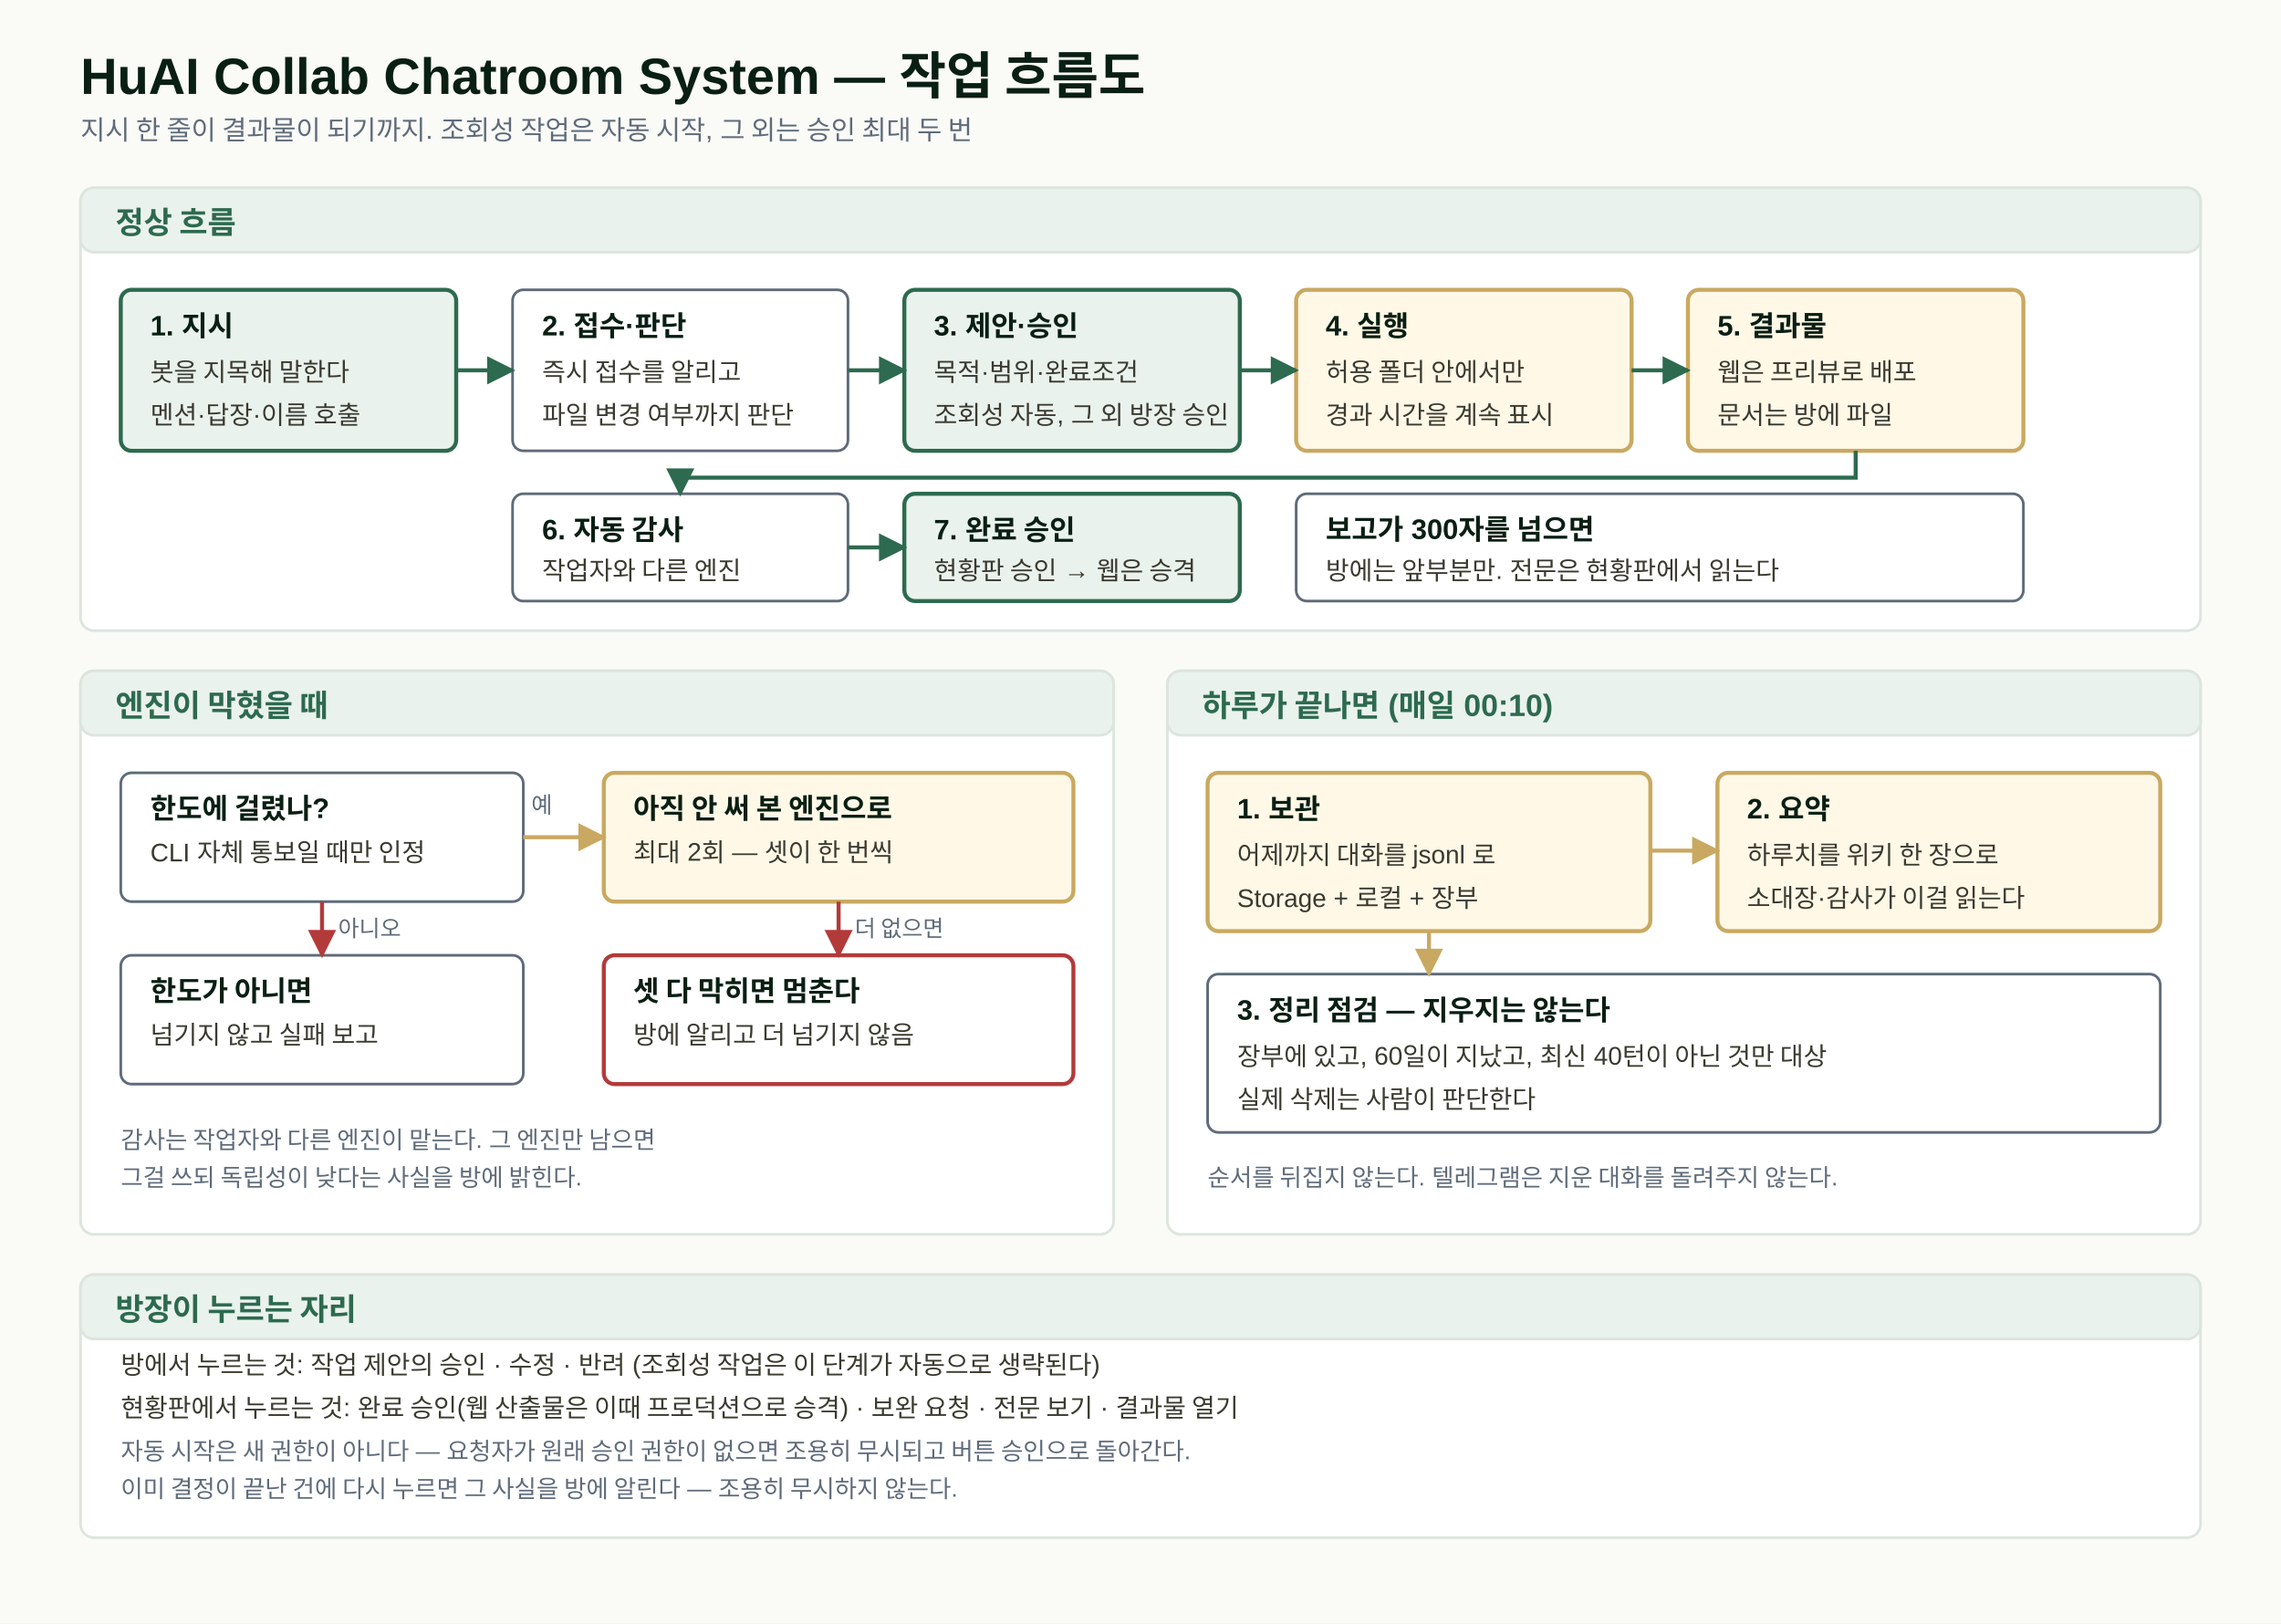
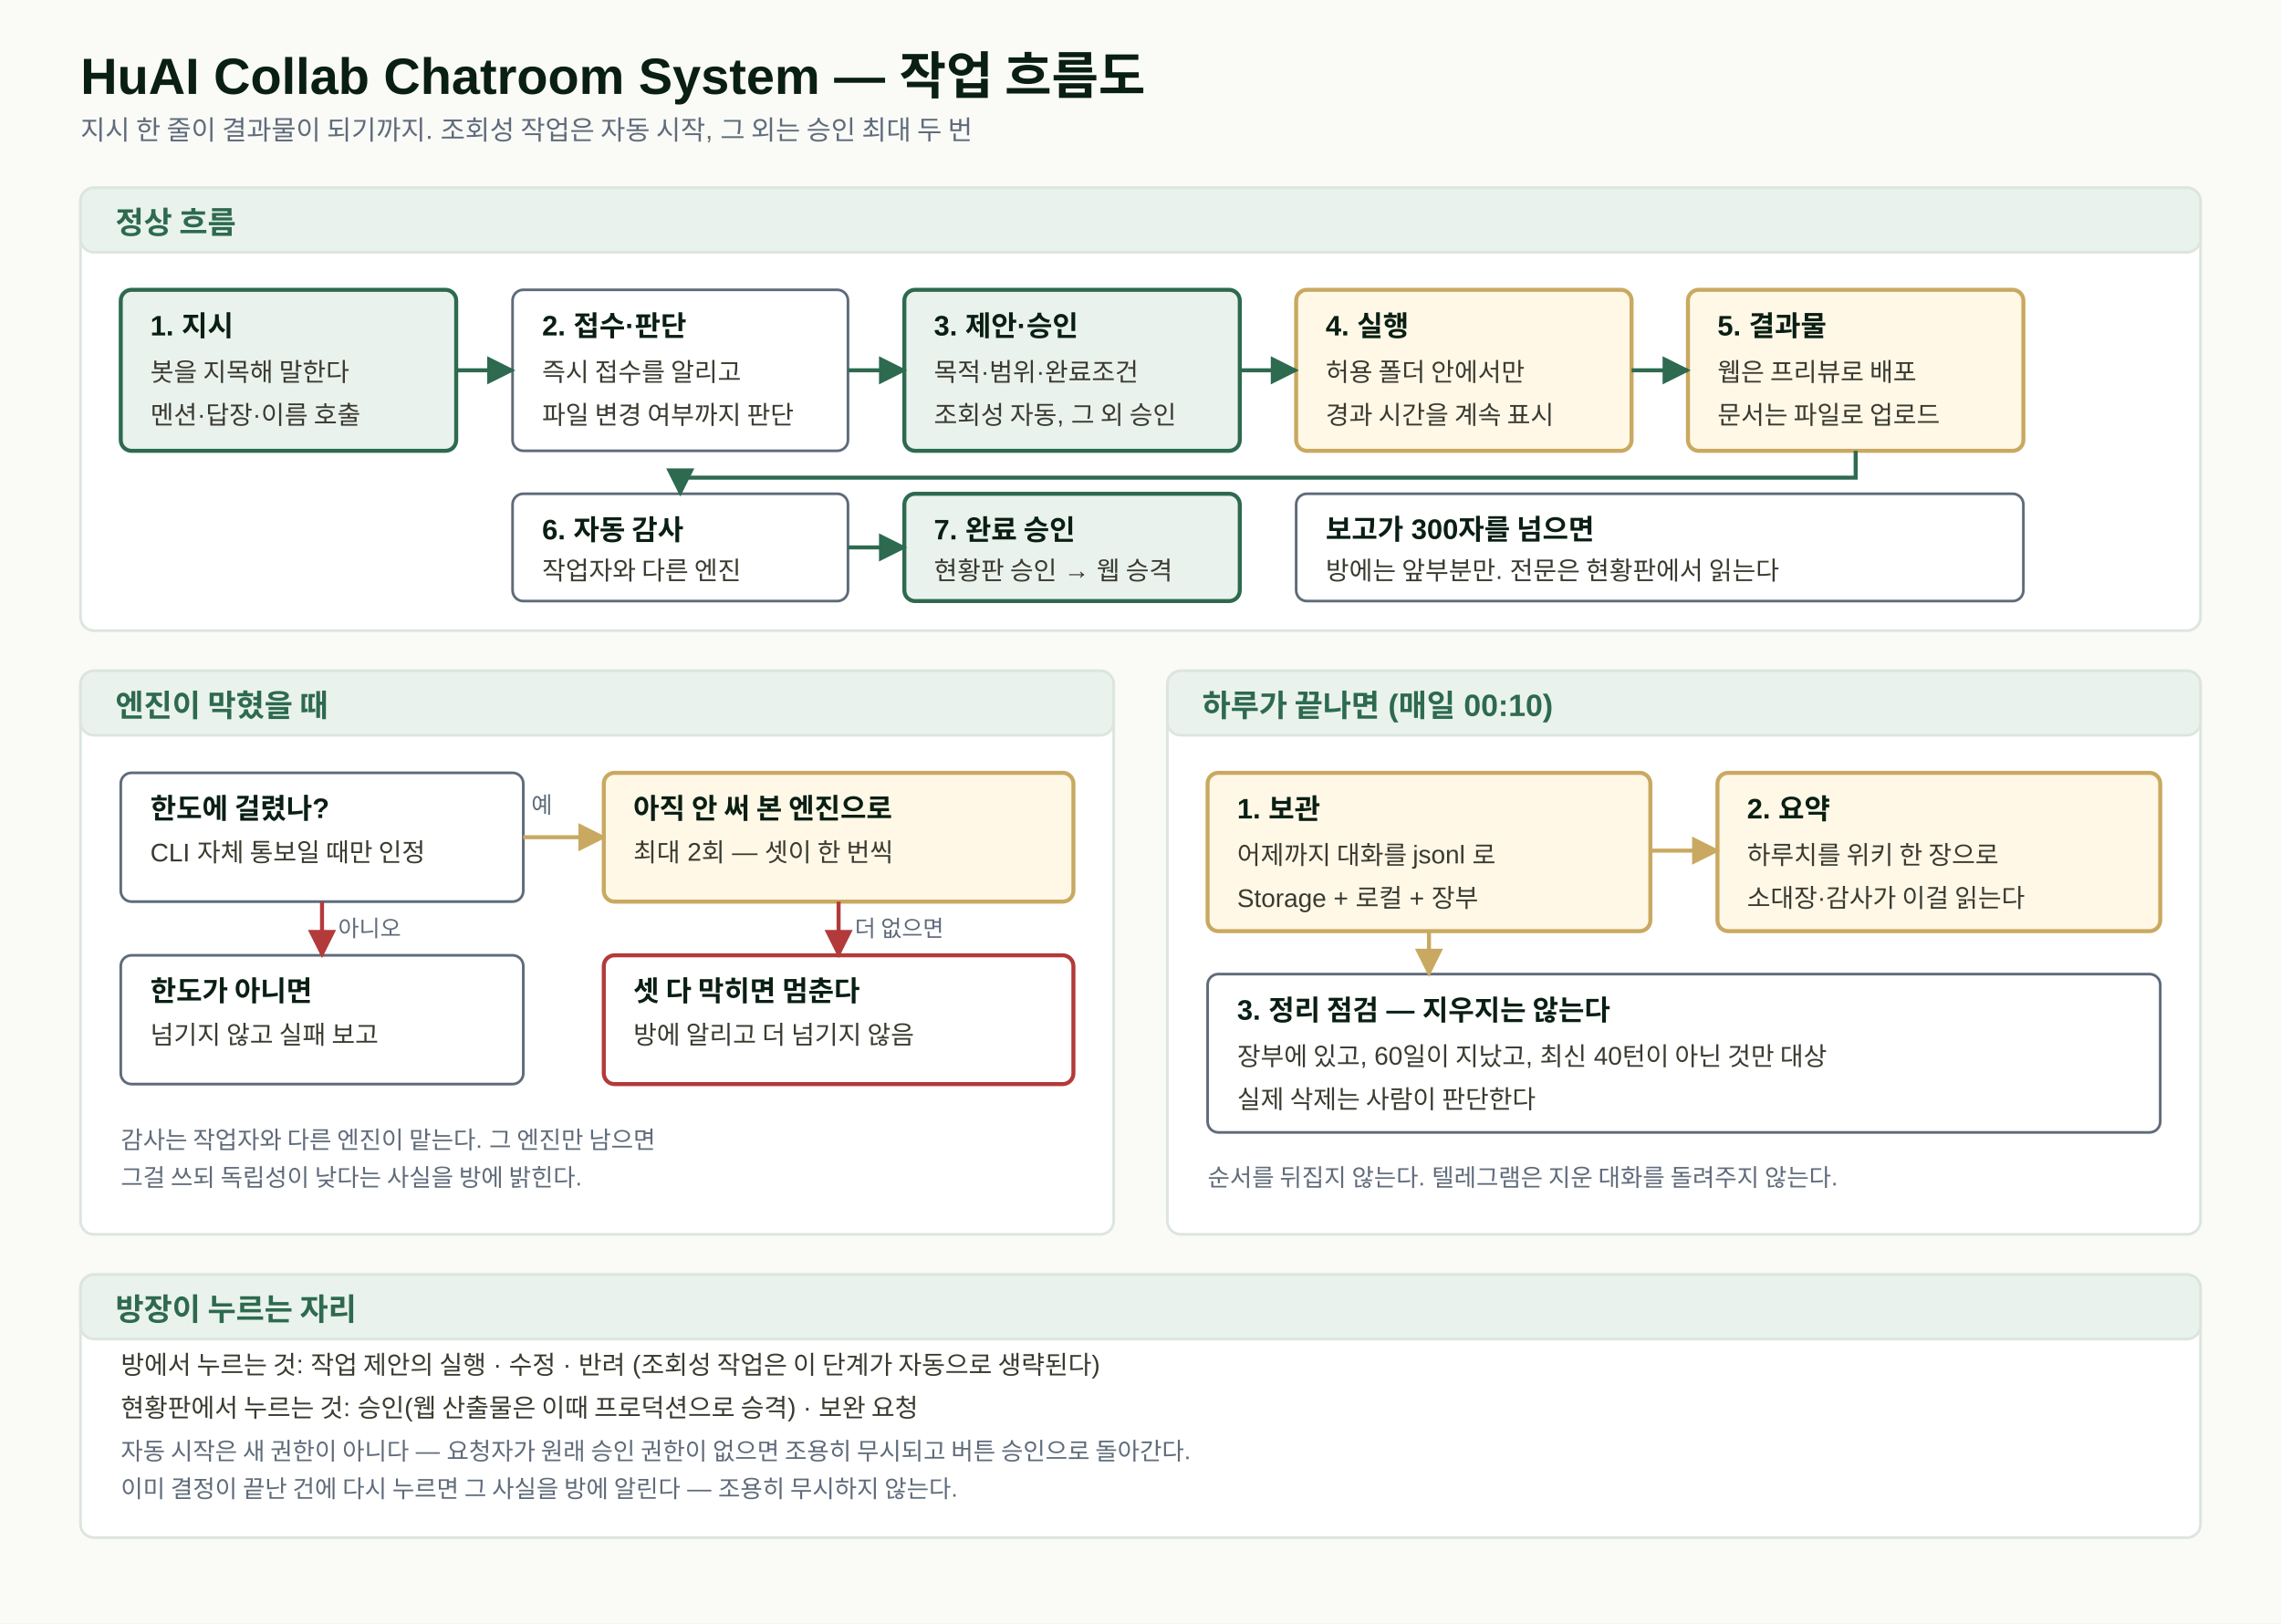
<svg xmlns="http://www.w3.org/2000/svg" width="1700" height="1210" viewBox="0 0 1700 1210" role="img" aria-labelledby="t d">
  <style>
    .bg{fill:#fafaf7}
    .lane{fill:#ffffff;stroke:#dce5de;stroke-width:2}
    .laneHead{fill:#eaf2ed;stroke:#dce5de;stroke-width:2}
    .step{fill:#ffffff;stroke:#5f6b7a;stroke-width:2}
    .stepOwner{fill:#eaf2ed;stroke:#2d6a4f;stroke-width:3}
    .stepAuto{fill:#fff8e7;stroke:#c9a961;stroke-width:3}
    .stepStop{fill:#ffffff;stroke:#b33a3a;stroke-width:3}
    .title{font:700 38px 'Malgun Gothic',Arial,sans-serif;fill:#0a1f14}
    .sub{font:20px 'Malgun Gothic',Arial,sans-serif;fill:#5f6b7a}
    .laneLabel{font:700 23px 'Malgun Gothic',Arial,sans-serif;fill:#2d6a4f}
    .stepHead{font:700 21px 'Malgun Gothic',Arial,sans-serif;fill:#0a1f14}
    .body{font:19px 'Malgun Gothic',Arial,sans-serif;fill:#3a3a30}
    .note{font:18px 'Malgun Gothic',Arial,sans-serif;fill:#5f6b7a}
    .edgeLabel{font:17px 'Malgun Gothic',Arial,sans-serif;fill:#5f6b7a}
    .flow{stroke:#2d6a4f;stroke-width:3;fill:none;marker-end:url(#a)}
    .flowGold{stroke:#c9a961;stroke-width:3;fill:none;marker-end:url(#ag)}
    .flowStop{stroke:#b33a3a;stroke-width:3;fill:none;marker-end:url(#ar)}
  </style>
  <defs>
    <marker id="a" viewBox="0 0 10 10" refX="9" refY="5" markerWidth="7" markerHeight="7" orient="auto-start-reverse">
      <path d="M 0 0 L 10 5 L 0 10 z" fill="#2d6a4f" />
    </marker>
    <marker id="ag" viewBox="0 0 10 10" refX="9" refY="5" markerWidth="7" markerHeight="7" orient="auto-start-reverse">
      <path d="M 0 0 L 10 5 L 0 10 z" fill="#c9a961" />
    </marker>
    <marker id="ar" viewBox="0 0 10 10" refX="9" refY="5" markerWidth="7" markerHeight="7" orient="auto-start-reverse">
      <path d="M 0 0 L 10 5 L 0 10 z" fill="#b33a3a" />
    </marker>
  </defs>
  <rect class="bg" x="0" y="0" width="1700" height="1210" />
  <text class="title" x="60" y="70">HuAI Collab Chatroom System — 작업 흐름도</text>
  <text class="sub" x="60" y="104">지시 한 줄이 결과물이 되기까지. 조회성 작업은 자동 시작, 그 외는 승인 최대 두 번</text>
  <rect class="lane" x="60" y="140" width="1580" height="330" rx="10" />
  <rect class="laneHead" x="60" y="140" width="1580" height="48" rx="10" />
  <text class="laneLabel" x="86" y="174">정상 흐름</text>
  <rect class="stepOwner" x="90" y="216" width="250" height="120" rx="8" />
  <text class="stepHead" x="112" y="250">1. 지시</text>
  <text class="body" x="112" y="284">봇을 지목해 말한다</text>
  <text class="body" x="112" y="316">멘션·답장·이름 호출</text>
  <rect class="step" x="382" y="216" width="250" height="120" rx="8" />
  <text class="stepHead" x="404" y="250">2. 접수·판단</text>
  <text class="body" x="404" y="284">즉시 접수를 알리고</text>
  <text class="body" x="404" y="316">파일 변경 여부까지 판단</text>
  <rect class="stepOwner" x="674" y="216" width="250" height="120" rx="8" />
  <text class="stepHead" x="696" y="250">3. 제안·승인</text>
  <text class="body" x="696" y="284">목적·범위·완료조건</text>
-   <text class="body" x="696" y="316">조회성 자동, 그 외 방장 승인</text>
+   <text class="body" x="696" y="316">조회성 자동, 그 외 승인</text>
  <rect class="stepAuto" x="966" y="216" width="250" height="120" rx="8" />
  <text class="stepHead" x="988" y="250">4. 실행</text>
  <text class="body" x="988" y="284">허용 폴더 안에서만</text>
  <text class="body" x="988" y="316">경과 시간을 계속 표시</text>
  <rect class="stepAuto" x="1258" y="216" width="250" height="120" rx="8" />
  <text class="stepHead" x="1280" y="250">5. 결과물</text>
  <text class="body" x="1280" y="284">웹은 프리뷰로 배포</text>
-   <text class="body" x="1280" y="316">문서는 방에 파일</text>
+   <text class="body" x="1280" y="316">문서는 파일로 업로드</text>
  <rect class="step" x="382" y="368" width="250" height="80" rx="8" />
  <text class="stepHead" x="404" y="402">6. 자동 감사</text>
  <text class="body" x="404" y="432">작업자와 다른 엔진</text>
  <rect class="stepOwner" x="674" y="368" width="250" height="80" rx="8" />
  <text class="stepHead" x="696" y="402">7. 완료 승인</text>
-   <text class="body" x="696" y="432">현황판 승인 → 웹은 승격</text>
+   <text class="body" x="696" y="432">현황판 승인 → 웹 승격</text>
  <rect class="step" x="966" y="368" width="542" height="80" rx="8" />
  <text class="stepHead" x="988" y="402">보고가 300자를 넘으면</text>
  <text class="body" x="988" y="432">방에는 앞부분만. 전문은 현황판에서 읽는다</text>
  <path class="flow" d="M 340 276 L 382 276" />
  <path class="flow" d="M 632 276 L 674 276" />
  <path class="flow" d="M 924 276 L 966 276" />
  <path class="flow" d="M 1216 276 L 1258 276" />
  <path class="flow" d="M 1383 336 L 1383 356 L 507 356 L 507 368" />
  <path class="flow" d="M 632 408 L 674 408" />
  <rect class="lane" x="60" y="500" width="770" height="420" rx="10" />
  <rect class="laneHead" x="60" y="500" width="770" height="48" rx="10" />
  <text class="laneLabel" x="86" y="534">엔진이 막혔을 때</text>
  <rect class="step" x="90" y="576" width="300" height="96" rx="8" />
  <text class="stepHead" x="112" y="610">한도에 걸렸나?</text>
  <text class="body" x="112" y="642">CLI 자체 통보일 때만 인정</text>
  <rect class="stepAuto" x="450" y="576" width="350" height="96" rx="8" />
  <text class="stepHead" x="472" y="610">아직 안 써 본 엔진으로</text>
  <text class="body" x="472" y="642">최대 2회 — 셋이 한 번씩</text>
  <rect class="step" x="90" y="712" width="300" height="96" rx="8" />
  <text class="stepHead" x="112" y="746">한도가 아니면</text>
  <text class="body" x="112" y="778">넘기지 않고 실패 보고</text>
  <rect class="stepStop" x="450" y="712" width="350" height="96" rx="8" />
  <text class="stepHead" x="472" y="746">셋 다 막히면 멈춘다</text>
  <text class="body" x="472" y="778">방에 알리고 더 넘기지 않음</text>
  <text class="note" x="90" y="856">감사는 작업자와 다른 엔진이 맡는다. 그 엔진만 남으면</text>
  <text class="note" x="90" y="884">그걸 쓰되 독립성이 낮다는 사실을 방에 밝힌다.</text>
  <path class="flowGold" d="M 390 624 L 450 624" />
  <text class="edgeLabel" x="396" y="606">예</text>
  <path class="flowStop" d="M 240 672 L 240 712" />
  <text class="edgeLabel" x="252" y="698">아니오</text>
  <path class="flowStop" d="M 625 672 L 625 712" />
  <text class="edgeLabel" x="637" y="698">더 없으면</text>
  <rect class="lane" x="870" y="500" width="770" height="420" rx="10" />
  <rect class="laneHead" x="870" y="500" width="770" height="48" rx="10" />
  <text class="laneLabel" x="896" y="534">하루가 끝나면 (매일 00:10)</text>
  <rect class="stepAuto" x="900" y="576" width="330" height="118" rx="8" />
  <text class="stepHead" x="922" y="610">1. 보관</text>
  <text class="body" x="922" y="644">어제까지 대화를 jsonl 로</text>
  <text class="body" x="922" y="676">Storage + 로컬 + 장부</text>
  <rect class="stepAuto" x="1280" y="576" width="330" height="118" rx="8" />
  <text class="stepHead" x="1302" y="610">2. 요약</text>
  <text class="body" x="1302" y="644">하루치를 위키 한 장으로</text>
  <text class="body" x="1302" y="676">소대장·감사가 이걸 읽는다</text>
  <rect class="step" x="900" y="726" width="710" height="118" rx="8" />
  <text class="stepHead" x="922" y="760">3. 정리 점검 — 지우지는 않는다</text>
  <text class="body" x="922" y="794">장부에 있고, 60일이 지났고, 최신 40턴이 아닌 것만 대상</text>
  <text class="body" x="922" y="826">실제 삭제는 사람이 판단한다</text>
  <text class="note" x="900" y="884">순서를 뒤집지 않는다. 텔레그램은 지운 대화를 돌려주지 않는다.</text>
  <path class="flowGold" d="M 1230 634 L 1280 634" />
  <path class="flowGold" d="M 1065 694 L 1065 726" />
  <rect class="lane" x="60" y="950" width="1580" height="196" rx="10" />
  <rect class="laneHead" x="60" y="950" width="1580" height="48" rx="10" />
  <text class="laneLabel" x="86" y="984">방장이 누르는 자리</text>
-   <text class="body" x="90" y="1024">방에서 누르는 것: 작업 제안의 승인 · 수정 · 반려 (조회성 작업은 이 단계가 자동으로 생략된다)</text>
-   <text class="body" x="90" y="1056">현황판에서 누르는 것: 완료 승인(웹 산출물은 이때 프로덕션으로 승격) · 보완 요청 · 전문 보기 · 결과물 열기</text>
+   <text class="body" x="90" y="1024">방에서 누르는 것: 작업 제안의 실행 · 수정 · 반려 (조회성 작업은 이 단계가 자동으로 생략된다)</text>
+   <text class="body" x="90" y="1056">현황판에서 누르는 것: 승인(웹 산출물은 이때 프로덕션으로 승격) · 보완 요청</text>
  <text class="note" x="90" y="1088">자동 시작은 새 권한이 아니다 — 요청자가 원래 승인 권한이 없으면 조용히 무시되고 버튼 승인으로 돌아간다.</text>
  <text class="note" x="90" y="1116">이미 결정이 끝난 건에 다시 누르면 그 사실을 방에 알린다 — 조용히 무시하지 않는다.</text>
</svg>
